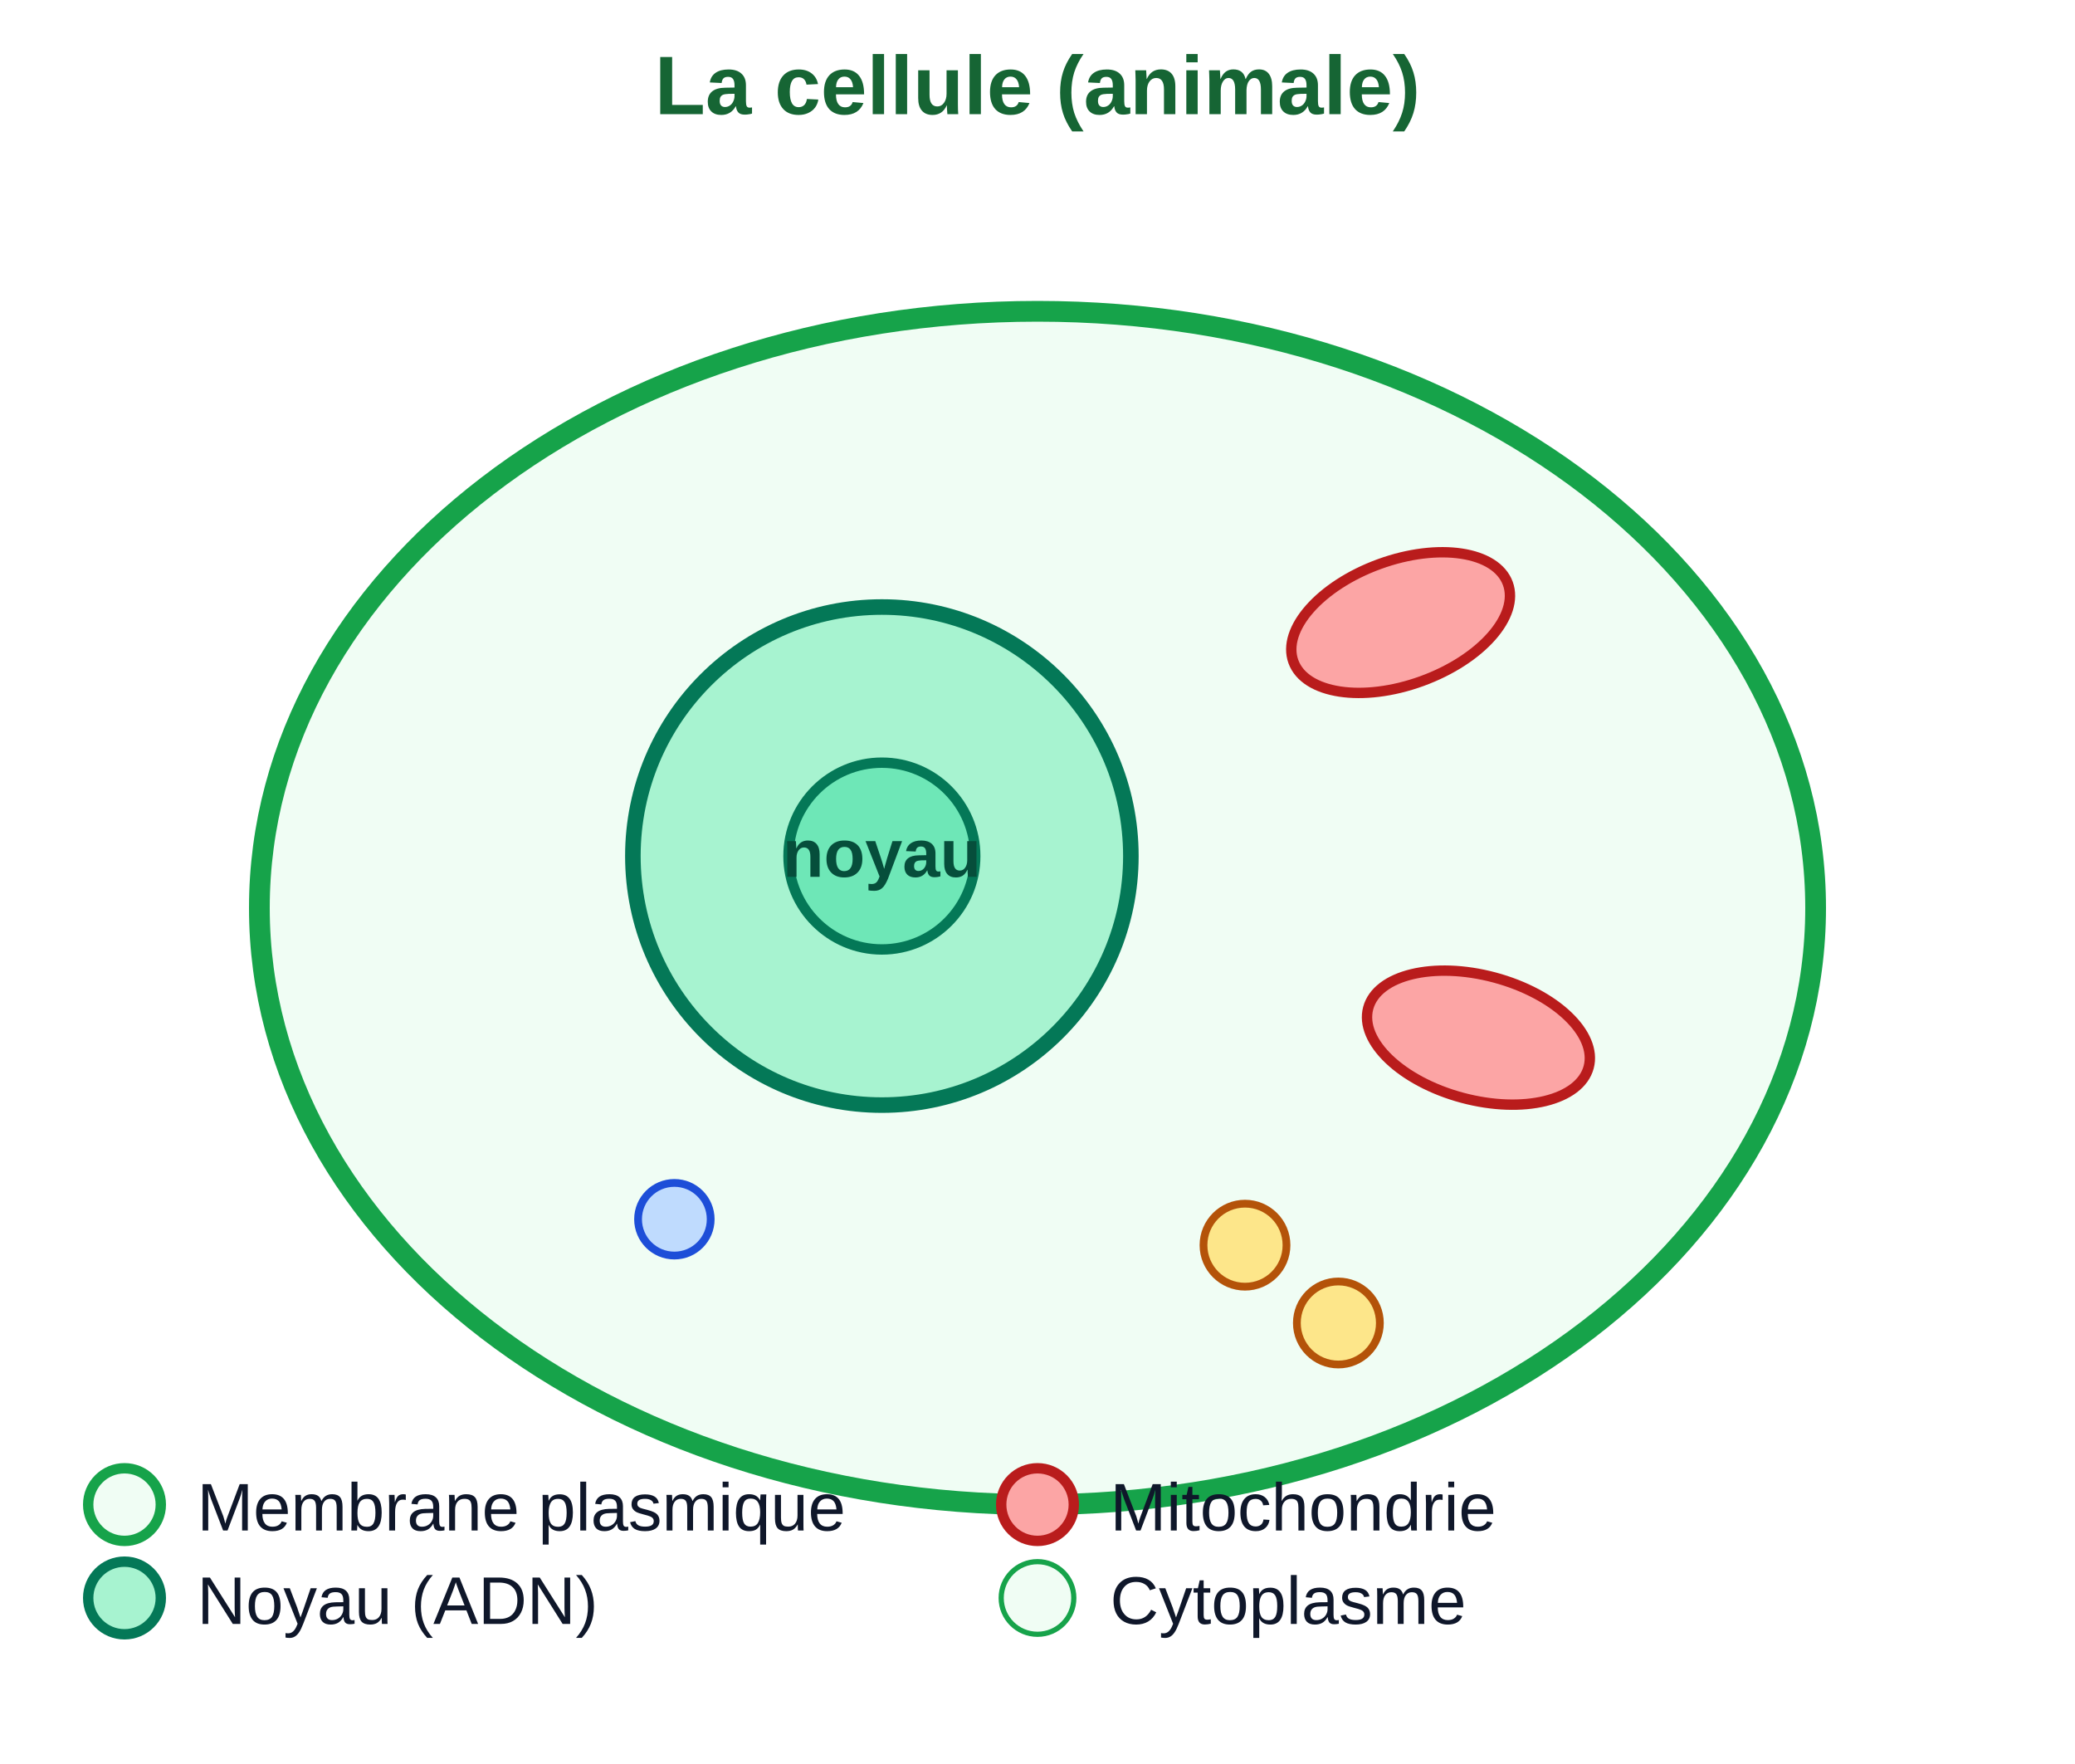
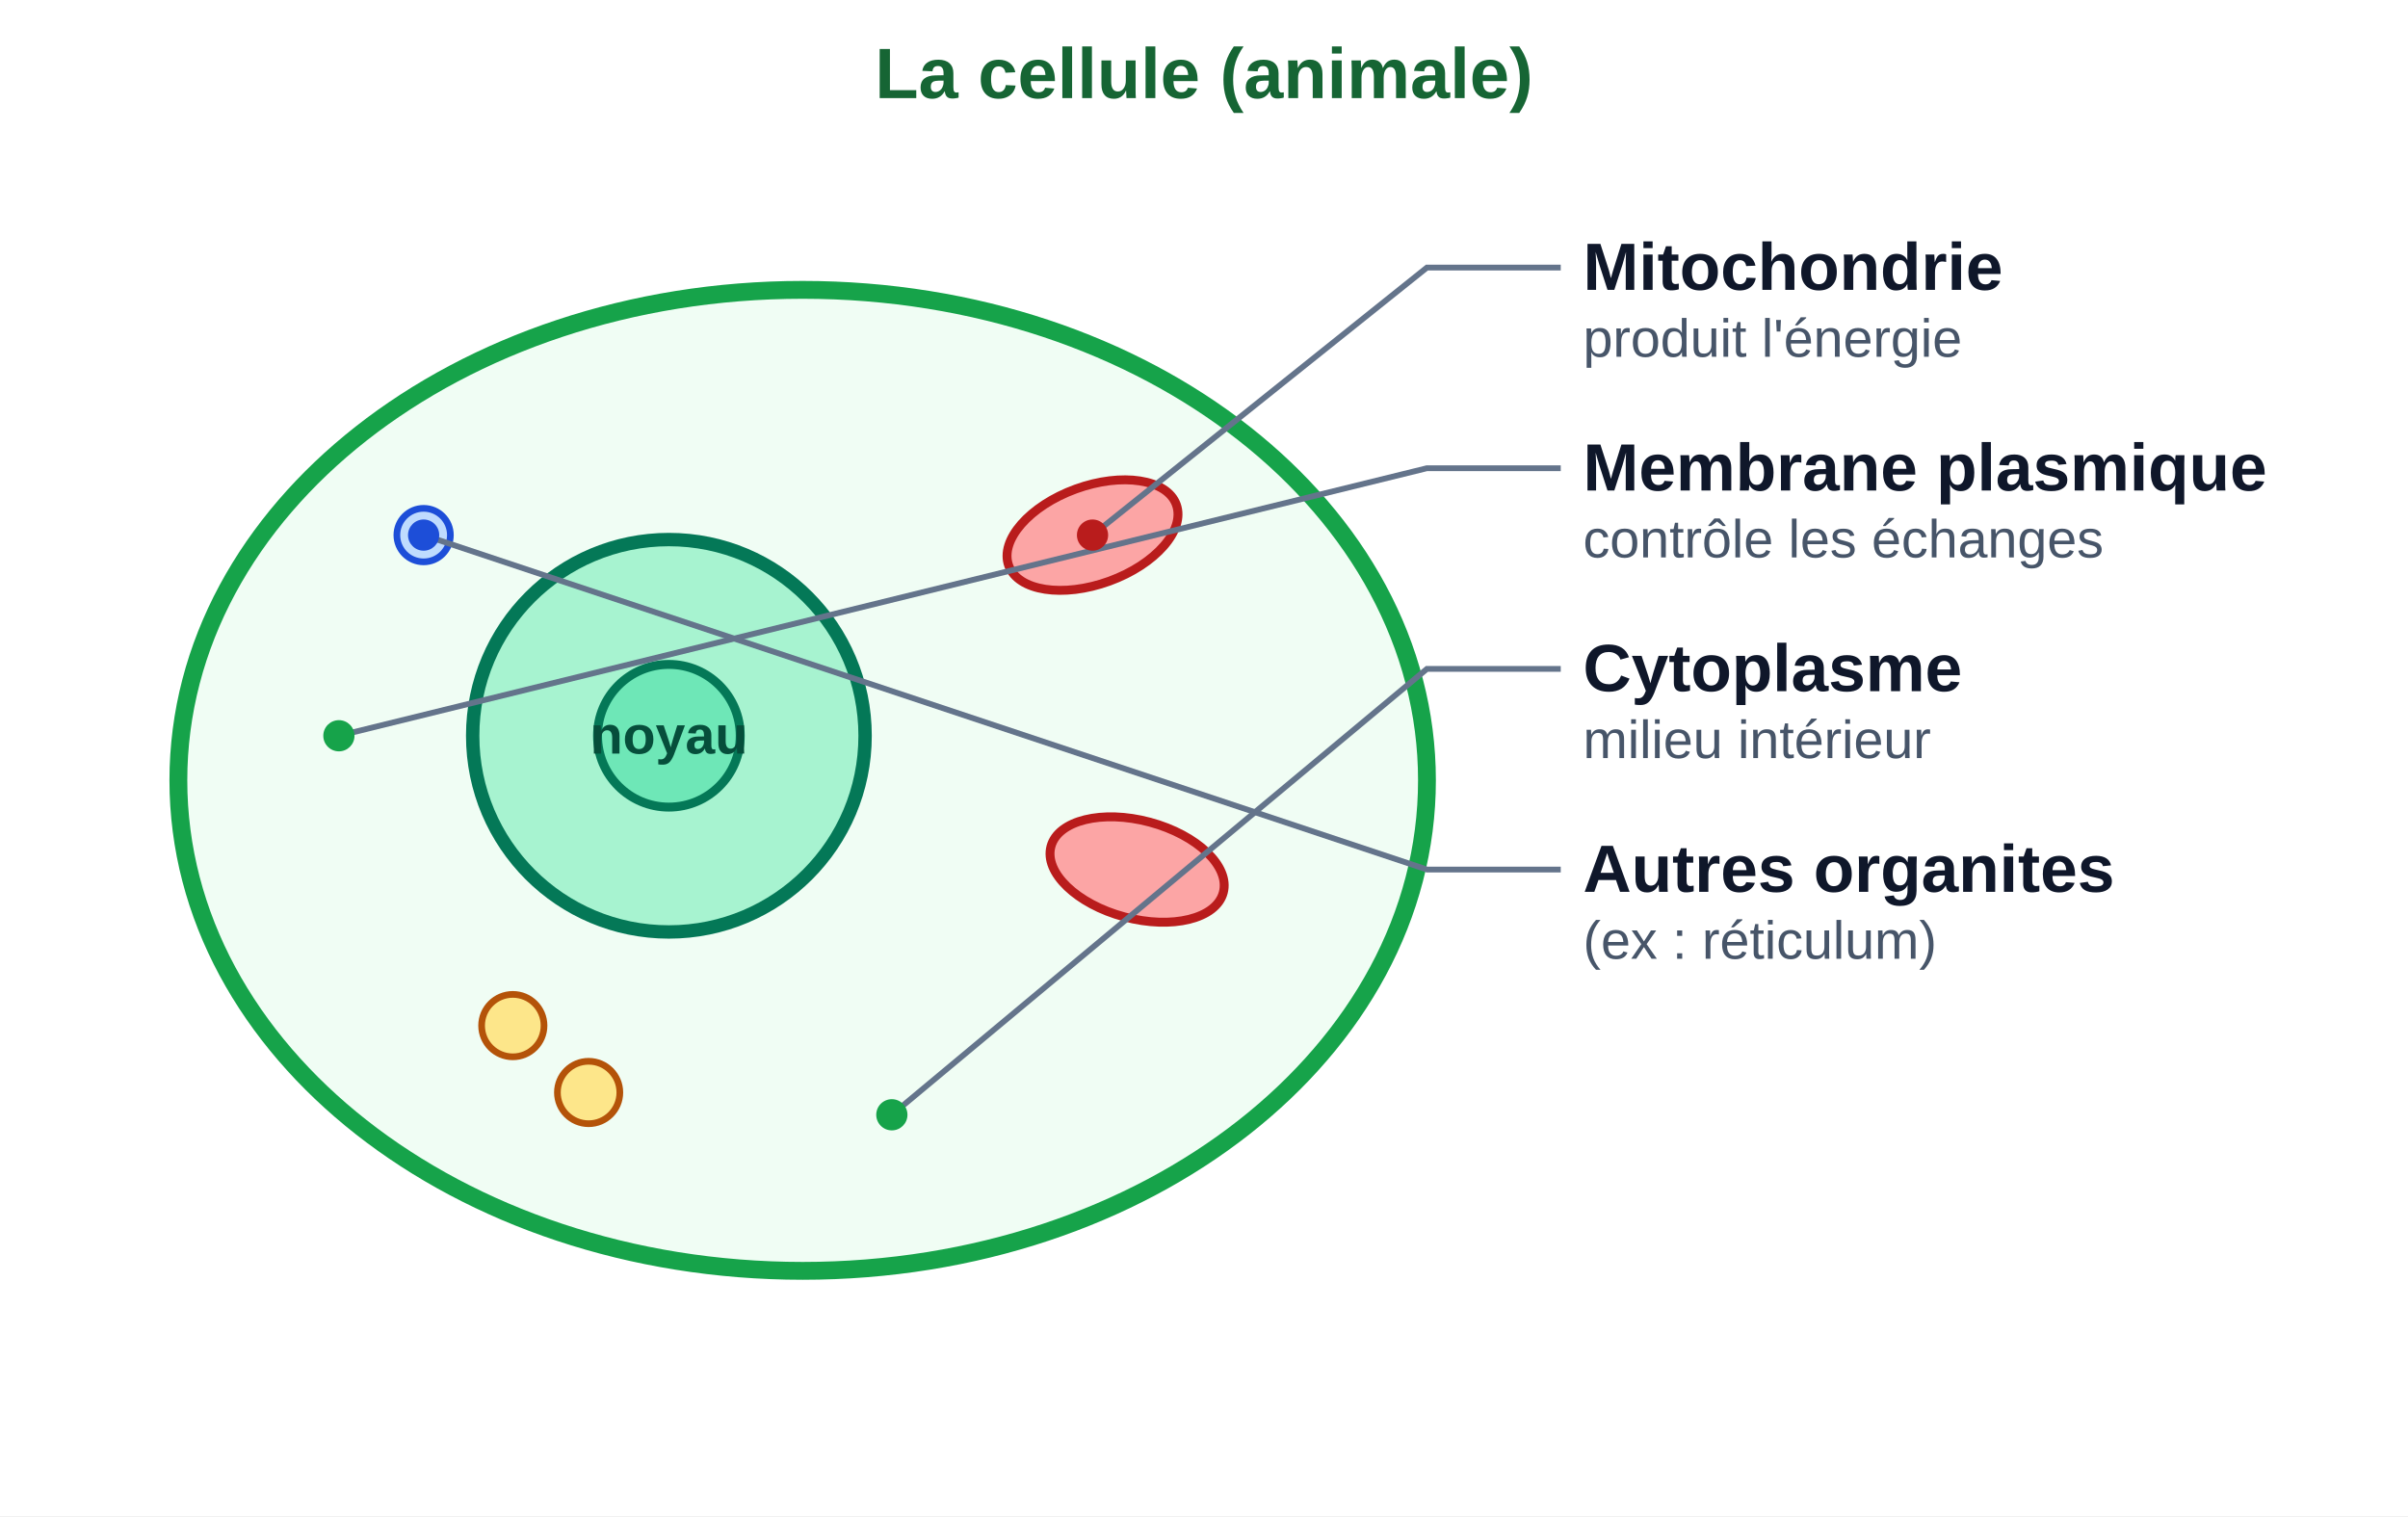
- <svg xmlns="http://www.w3.org/2000/svg" viewBox="0 0 400 340" font-family="Arial, sans-serif">
-   <rect width="400" height="340" fill="#ffffff" />
-   <text x="200" y="22" font-size="16" font-weight="bold" fill="#166534" text-anchor="middle">La cellule (animale)</text>
-   <ellipse cx="200" cy="175" rx="150" ry="115" fill="#f0fdf4" stroke="#16a34a" stroke-width="4" />
-   <circle cx="170" cy="165" r="48" fill="#a7f3d0" stroke="#047857" stroke-width="3" />
-   <circle cx="170" cy="165" r="18" fill="#6ee7b7" stroke="#047857" stroke-width="2" />
-   <text x="170" y="169" font-size="13" font-weight="bold" fill="#064e3b" text-anchor="middle">noyau</text>
-   <ellipse cx="270" cy="120" rx="22" ry="12" fill="#fca5a5" stroke="#b91c1c" stroke-width="2" transform="rotate(-20 270 120)" />
-   <ellipse cx="285" cy="200" rx="22" ry="12" fill="#fca5a5" stroke="#b91c1c" stroke-width="2" transform="rotate(15 285 200)" />
-   <circle cx="240" cy="240" r="8" fill="#fde68a" stroke="#b45309" stroke-width="1.5" />
-   <circle cx="258" cy="255" r="8" fill="#fde68a" stroke="#b45309" stroke-width="1.5" />
-   <circle cx="130" cy="235" r="7" fill="#bfdbfe" stroke="#1d4ed8" stroke-width="1.5" />
-   <g font-size="13">
-     <circle cx="24" cy="290" r="7" fill="#f0fdf4" stroke="#16a34a" stroke-width="2" />
-     <text x="38" y="295" fill="#0f172a">Membrane plasmique</text>
-     <circle cx="24" cy="308" r="7" fill="#a7f3d0" stroke="#047857" stroke-width="2" />
-     <text x="38" y="313" fill="#0f172a">Noyau (ADN)</text>
-     <circle cx="200" cy="290" r="7" fill="#fca5a5" stroke="#b91c1c" stroke-width="2" />
-     <text x="214" y="295" fill="#0f172a">Mitochondrie</text>
-     <circle cx="200" cy="308" r="7" fill="#f0fdf4" stroke="#16a34a" stroke-width="1" />
-     <text x="214" y="313" fill="#0f172a">Cytoplasme</text>
+ <svg xmlns="http://www.w3.org/2000/svg" viewBox="0 0 540 340" font-family="Arial, sans-serif">
+   <rect width="540" height="340" fill="#ffffff" />
+   <text x="270" y="22" font-size="16" font-weight="bold" fill="#166534" text-anchor="middle">La cellule (animale)</text>
+   <ellipse cx="180" cy="175" rx="140" ry="110" fill="#f0fdf4" stroke="#16a34a" stroke-width="4" />
+   <circle cx="150" cy="165" r="44" fill="#a7f3d0" stroke="#047857" stroke-width="3" />
+   <circle cx="150" cy="165" r="16" fill="#6ee7b7" stroke="#047857" stroke-width="2" />
+   <text x="150" y="169" font-size="12" font-weight="bold" fill="#064e3b" text-anchor="middle">noyau</text>
+   <ellipse cx="245" cy="120" rx="20" ry="11" fill="#fca5a5" stroke="#b91c1c" stroke-width="2" transform="rotate(-20 245 120)" />
+   <ellipse cx="255" cy="195" rx="20" ry="11" fill="#fca5a5" stroke="#b91c1c" stroke-width="2" transform="rotate(15 255 195)" />
+   <circle cx="115" cy="230" r="7" fill="#fde68a" stroke="#b45309" stroke-width="1.5" />
+   <circle cx="132" cy="245" r="7" fill="#fde68a" stroke="#b45309" stroke-width="1.5" />
+   <circle cx="95" cy="120" r="6" fill="#bfdbfe" stroke="#1d4ed8" stroke-width="1.5" />
+   <g stroke="#64748b" stroke-width="1.3" fill="none">
+     <path d="M 245 120 L 320 60 L 350 60" />
+     <path d="M 76 165 L 320 105 L 350 105" />
+     <path d="M 200 250 L 320 150 L 350 150" />
+     <path d="M 95 120 L 320 195 L 350 195" />
+   </g>
+   <g>
+     <circle cx="245" cy="120" r="3.5" fill="#b91c1c" />
+     <circle cx="76" cy="165" r="3.5" fill="#16a34a" />
+     <circle cx="200" cy="250" r="3.5" fill="#16a34a" />
+     <circle cx="95" cy="120" r="3.5" fill="#1d4ed8" />
+   </g>
+   <g font-size="15" font-weight="bold" fill="#0f172a">
+     <text x="355" y="65">Mitochondrie</text>
+     <text x="355" y="110">Membrane plasmique</text>
+     <text x="355" y="155">Cytoplasme</text>
+     <text x="355" y="200">Autres organites</text>
+   </g>
+   <g font-size="12" fill="#475569">
+     <text x="355" y="80">produit l'énergie</text>
+     <text x="355" y="125">contrôle les échanges</text>
+     <text x="355" y="170">milieu intérieur</text>
+     <text x="355" y="215">(ex : réticulum)</text>
  </g>
</svg>
